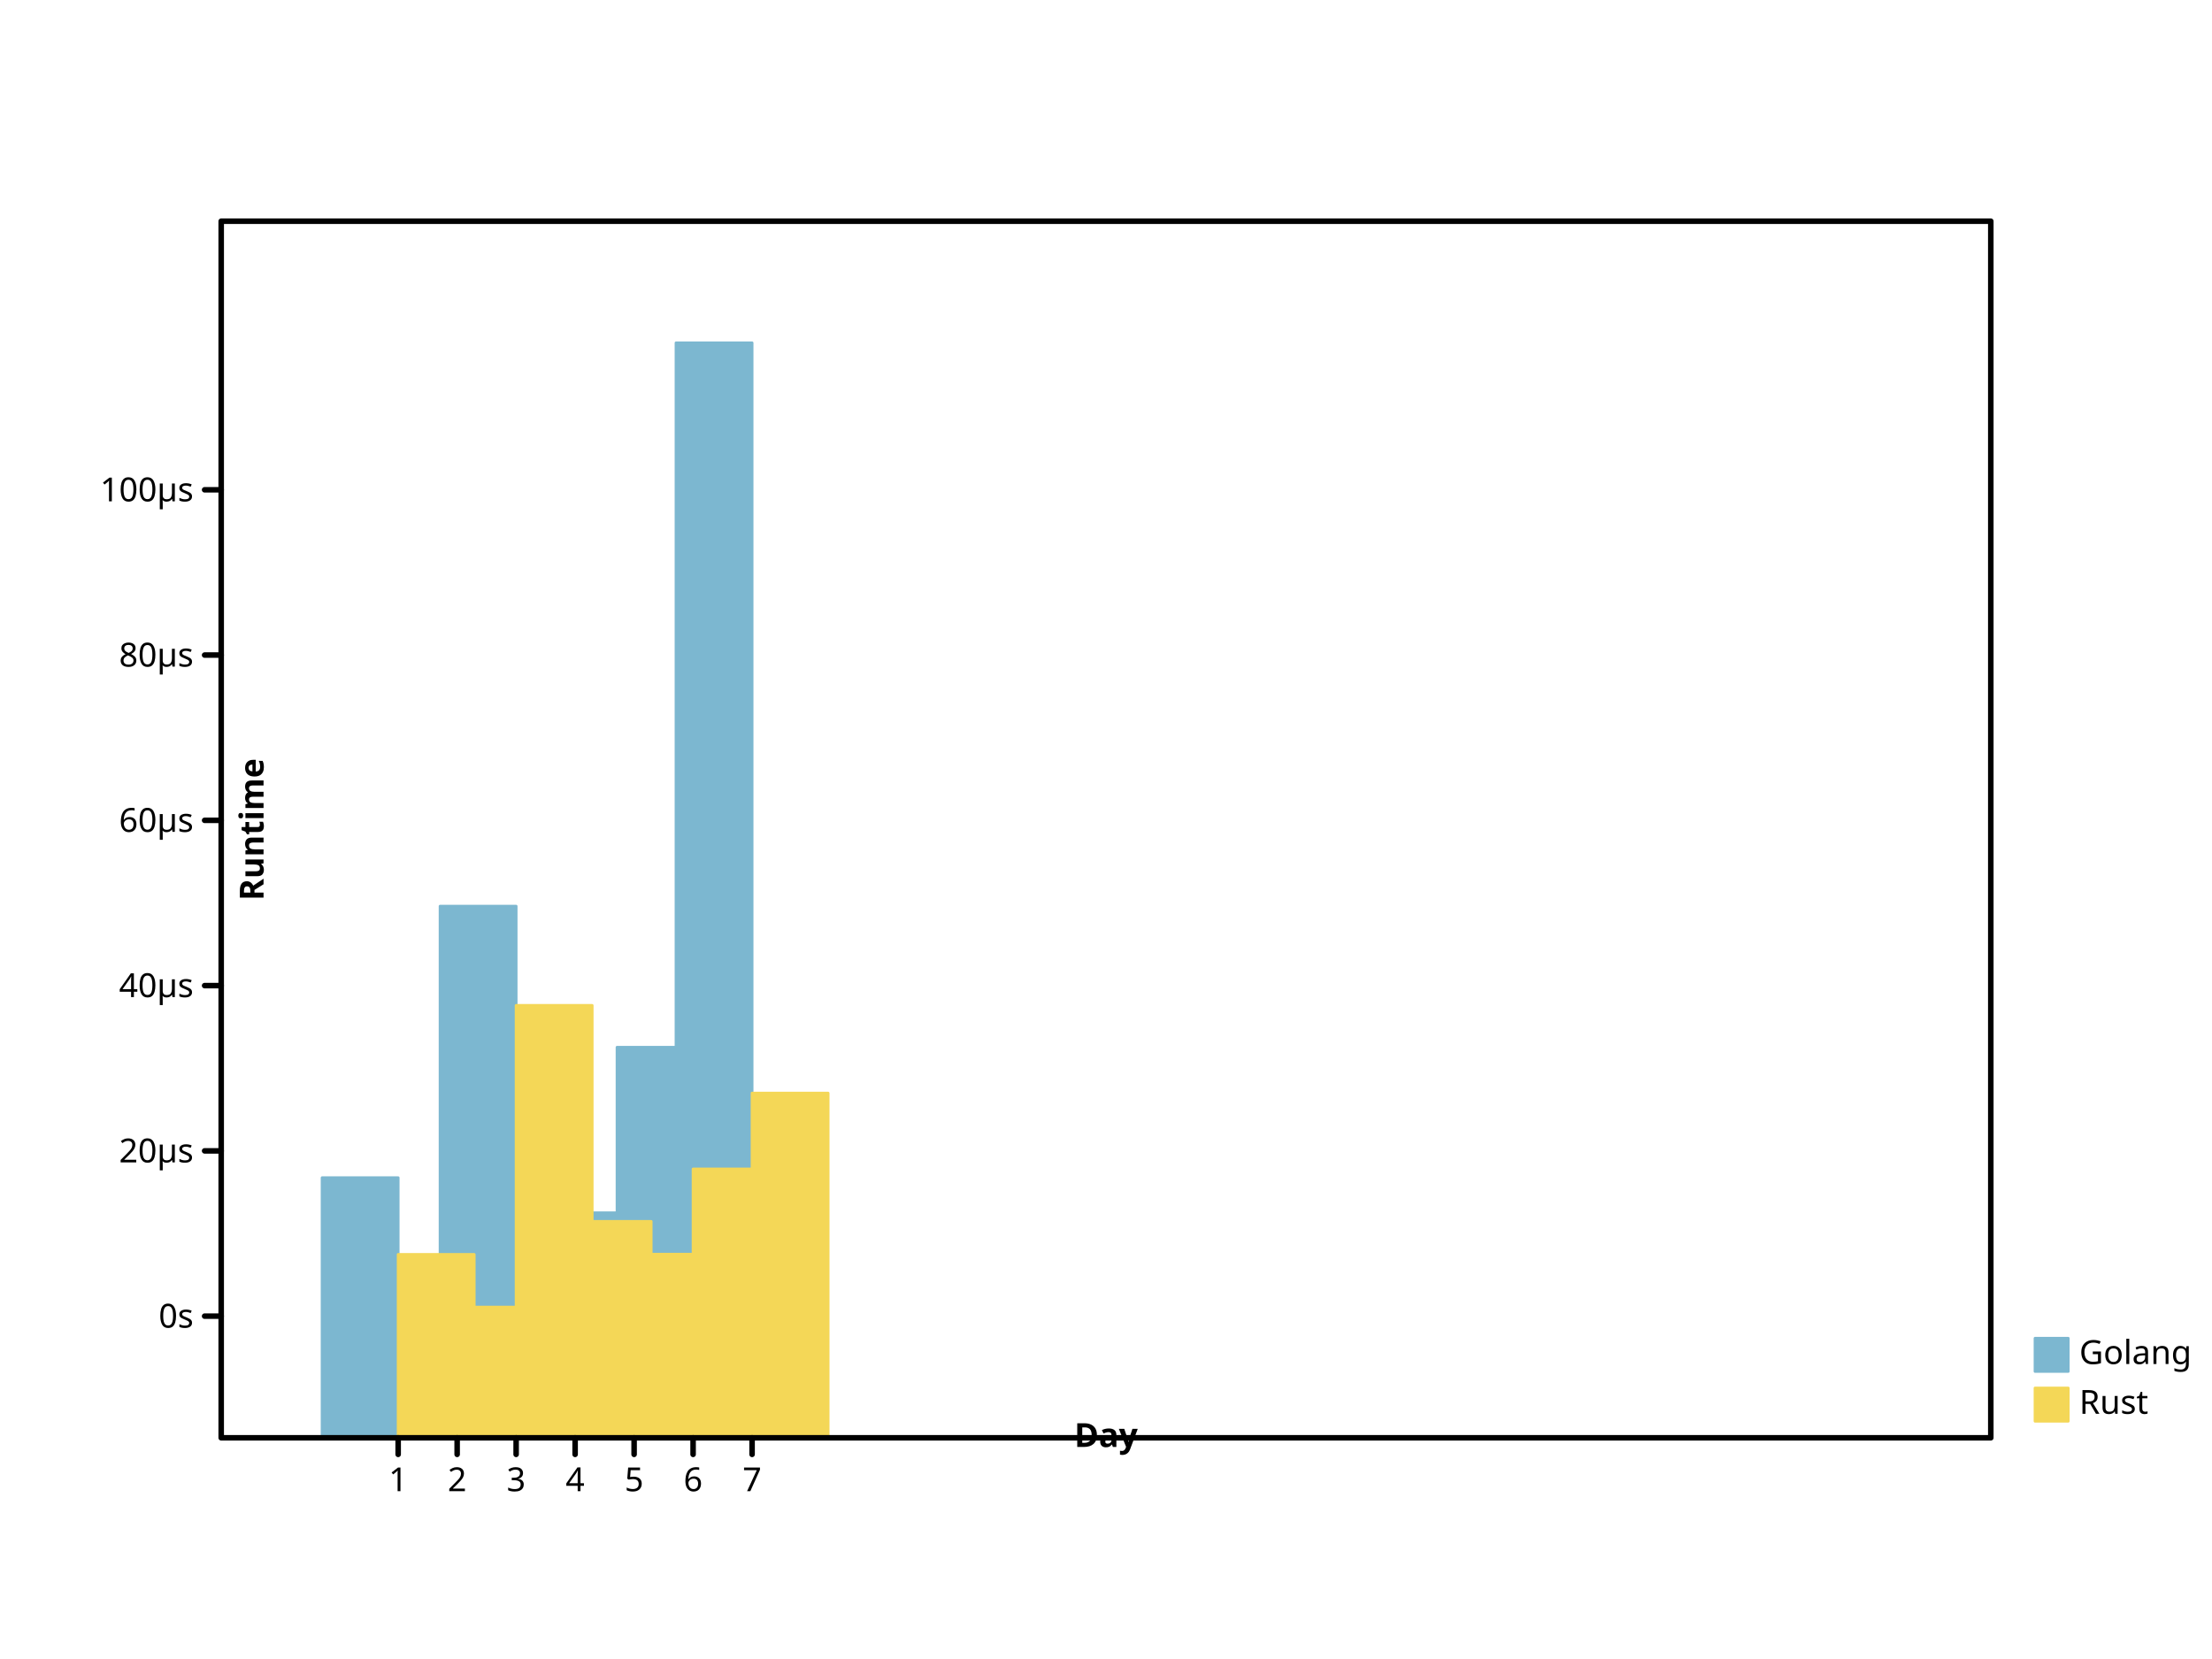
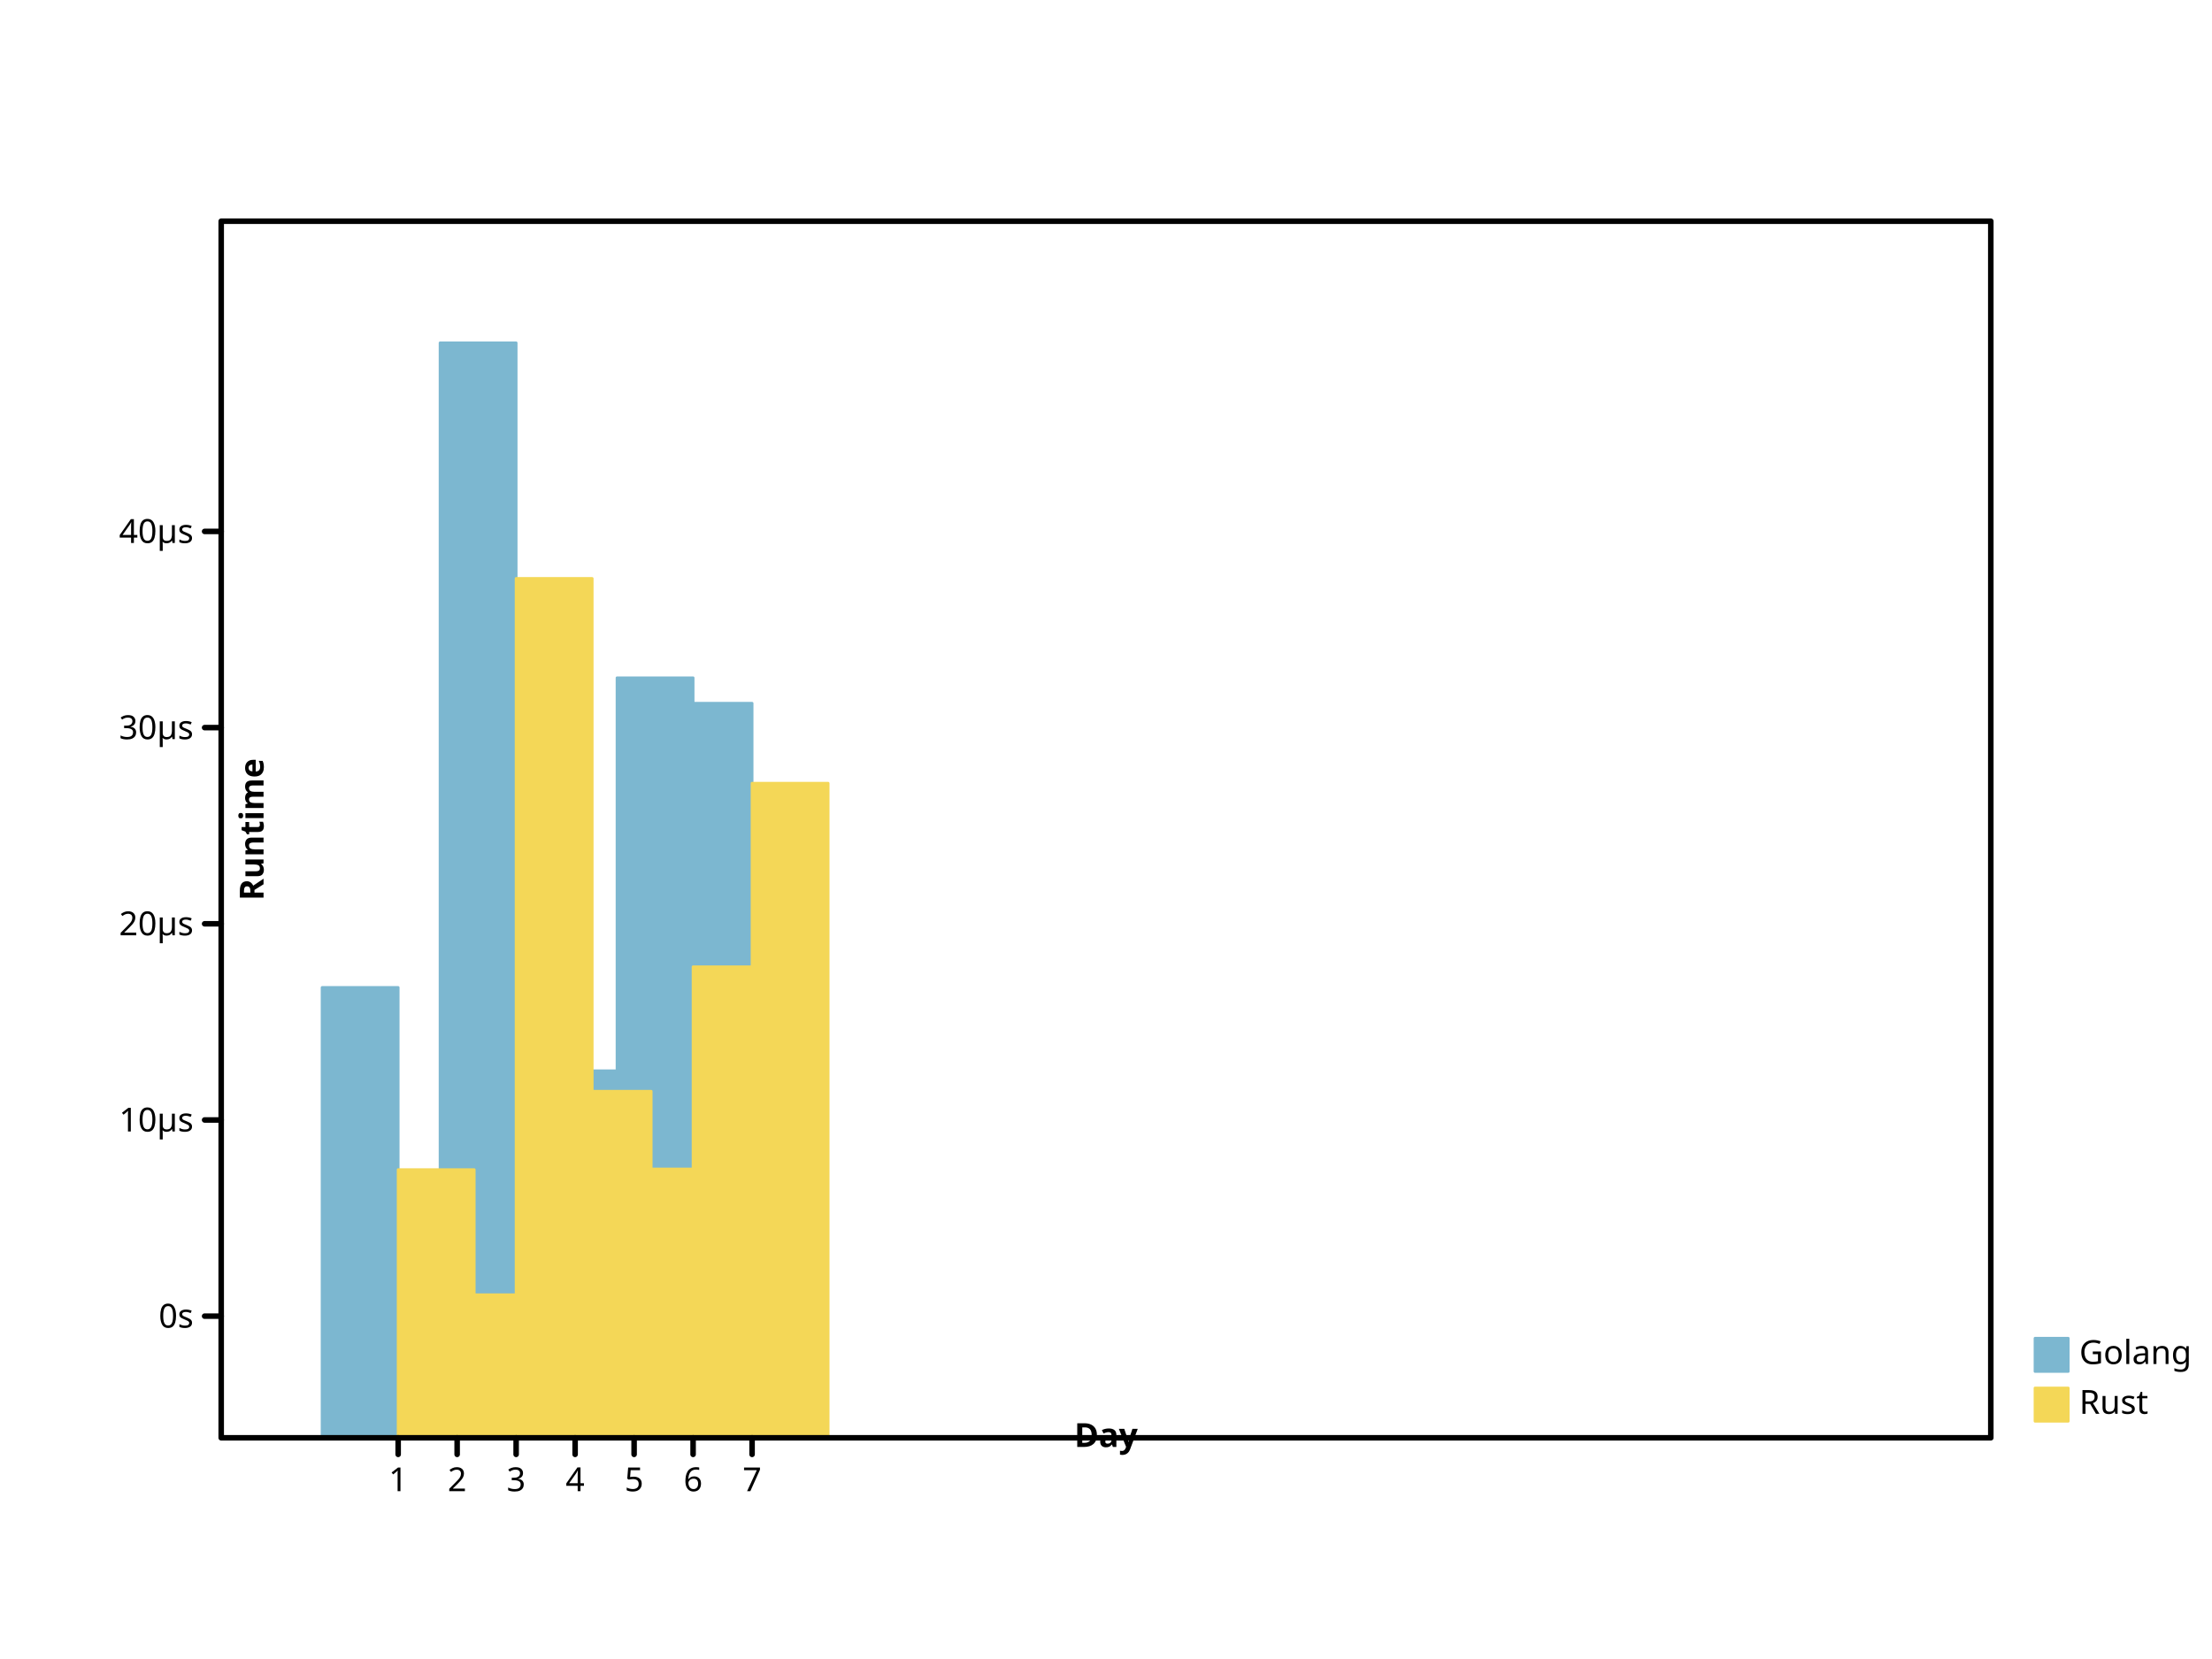
- <svg xmlns="http://www.w3.org/2000/svg" viewbox="0 0 800 600" preserveAspectRatio="xMidYMid meet" width="800" height="600">
+ <svg xmlns="http://www.w3.org/2000/svg" width="800" height="600" viewbox="0 0 800 600" preserveAspectRatio="xMidYMid meet">
  <defs>
    <marker refX="5" refY="5" markerUnits="userSpaceOnUse" markerWidth="2%" markerHeight="2%" id="circle" viewBox="0 0 10 10 ">
-       <circle stroke="black" cx="5" cy="5" r="3" fill="none" />
+       <circle fill="none" stroke="black" cx="5" cy="5" r="3" />
    </marker>
-     <marker refX="5" refY="5" markerUnits="userSpaceOnUse" markerWidth="2%" markerHeight="2%" id="filled-circle" viewBox="0 0 10 10 ">
-       <circle r="3" fill="black" stroke="none" cx="5" cy="5" />
+     <marker viewBox="0 0 10 10 " refX="5" refY="5" markerUnits="userSpaceOnUse" markerWidth="2%" markerHeight="2%" id="filled-circle">
+       <circle cy="5" r="3" fill="black" stroke="none" cx="5" />
    </marker>
    <marker viewBox="0 0 10 10 " refX="5" refY="5" markerUnits="userSpaceOnUse" markerWidth="2%" markerHeight="2%" id="square">
-       <rect width="6" height="6" fill="none" stroke="black" x="2" y="2" />
+       <rect y="2" width="6" height="6" fill="none" stroke="black" x="2" />
    </marker>
-     <marker id="filled-square" viewBox="0 0 10 10 " refX="5" refY="5" markerUnits="userSpaceOnUse" markerWidth="2%" markerHeight="2%">
-       <rect y="2" width="6" height="6" fill="black" stroke="none" x="2" />
+     <marker refY="5" markerUnits="userSpaceOnUse" markerWidth="2%" markerHeight="2%" id="filled-square" viewBox="0 0 10 10 " refX="5">
+       <rect x="2" y="2" width="6" height="6" fill="black" stroke="none" />
    </marker>
  </defs>
-   <g stroke-width="1px" stroke-linecap="round" stroke-linejoin="round" transform="translate(80 520 )scale(1 -1 )" fill="hsl(198, 47%, 65%)" stroke="hsl(198, 47%, 65%)">
-     <rect vector-effect="non-scaling-stroke" x="3.650000e+01" y="0" width="2.750000e+01" height="9.406755e+01" />
-     <rect width="2.750000e+01" height="5.744260e+01" vector-effect="non-scaling-stroke" x="5.783333e+01" y="0" />
-     <rect vector-effect="non-scaling-stroke" x="7.916667e+01" y="0" width="2.750000e+01" height="1.922690e+02" />
-     <rect vector-effect="non-scaling-stroke" x="1.005000e+02" y="0" width="2.750000e+01" height="1.042496e+02" />
-     <rect vector-effect="non-scaling-stroke" x="1.218333e+02" y="0" width="2.750000e+01" height="8.136911e+01" />
-     <rect vector-effect="non-scaling-stroke" x="1.431667e+02" y="0" width="2.750000e+01" height="1.412422e+02" />
-     <rect width="2.750000e+01" height="396" vector-effect="non-scaling-stroke" x="1.645000e+02" y="0" />
+   <g stroke-linecap="round" stroke-linejoin="round" transform="translate(80 520 )scale(1 -1 )" fill="hsl(198, 47%, 65%)" stroke="hsl(198, 47%, 65%)" stroke-width="1px">
+     <rect vector-effect="non-scaling-stroke" x="3.650000e+01" y="0" width="2.750000e+01" height="1.628635e+02" />
+     <rect vector-effect="non-scaling-stroke" x="5.783333e+01" y="0" width="2.750000e+01" height="7.591357e+01" />
+     <rect height="396" vector-effect="non-scaling-stroke" x="7.916667e+01" y="0" width="2.750000e+01" />
+     <rect x="1.005000e+02" y="0" width="2.750000e+01" height="1.870364e+02" vector-effect="non-scaling-stroke" />
+     <rect height="1.327166e+02" vector-effect="non-scaling-stroke" x="1.218333e+02" y="0" width="2.750000e+01" />
+     <rect vector-effect="non-scaling-stroke" x="1.431667e+02" y="0" width="2.750000e+01" height="2.748590e+02" />
+     <rect y="0" width="2.750000e+01" height="2.656496e+02" vector-effect="non-scaling-stroke" x="1.645000e+02" />
  </g>
  <g stroke-linecap="round" stroke-linejoin="round" transform="translate(80 520 )scale(1 -1 )" fill="hsl(49, 88%, 65%)" stroke="hsl(49, 88%, 65%)" stroke-width="1px">
-     <rect vector-effect="non-scaling-stroke" x="64" y="0" width="2.750000e+01" height="6.631567e+01" />
-     <rect height="4.725754e+01" vector-effect="non-scaling-stroke" x="8.533333e+01" y="0" width="2.750000e+01" />
-     <rect vector-effect="non-scaling-stroke" x="1.066667e+02" y="0" width="2.750000e+01" height="1.563763e+02" />
-     <rect vector-effect="non-scaling-stroke" x="128" y="0" width="2.750000e+01" height="7.825800e+01" />
-     <rect x="1.493333e+02" y="0" width="2.750000e+01" height="6.641130e+01" vector-effect="non-scaling-stroke" />
-     <rect width="2.750000e+01" height="9.721750e+01" vector-effect="non-scaling-stroke" x="1.706667e+02" y="0" />
-     <rect y="0" width="2.750000e+01" height="1.246616e+02" vector-effect="non-scaling-stroke" x="192" />
+     <rect height="9.697880e+01" vector-effect="non-scaling-stroke" x="64" y="0" width="2.750000e+01" />
+     <rect width="2.750000e+01" height="5.173361e+01" vector-effect="non-scaling-stroke" x="8.533333e+01" y="0" />
+     <rect width="2.750000e+01" height="3.107884e+02" vector-effect="non-scaling-stroke" x="1.066667e+02" y="0" />
+     <rect x="128" y="0" width="2.750000e+01" height="1.253306e+02" vector-effect="non-scaling-stroke" />
+     <rect y="0" width="2.750000e+01" height="9.720584e+01" vector-effect="non-scaling-stroke" x="1.493333e+02" />
+     <rect width="2.750000e+01" height="1.703417e+02" vector-effect="non-scaling-stroke" x="1.706667e+02" y="0" />
+     <rect vector-effect="non-scaling-stroke" x="192" y="0" width="2.750000e+01" height="2.367301e+02" />
  </g>
-   <g font-weight="normal" dominant-baseline="hanging" fill="hsl(198, 47%, 65%)" stroke="hsl(198, 47%, 65%)" stroke-width="1px" stroke-linecap="round" font-family="sans-serif" text-anchor="start" stroke-linejoin="round" font-size="12px" font-style="normal">
-     <rect vector-effect="non-scaling-stroke" x="736" y="484" width="12" height="12" />
+   <g fill="hsl(198, 47%, 65%)" stroke="hsl(198, 47%, 65%)" dominant-baseline="hanging" font-style="normal" font-weight="normal" stroke-linecap="round" font-family="sans-serif" text-anchor="start" stroke-width="1px" stroke-linejoin="round" font-size="12px">
+     <rect x="736" y="484" width="12" height="12" vector-effect="non-scaling-stroke" />
    <g fill="black" stroke="black">
-       <text vector-effect="non-scaling-stroke" x="752" y="484" dominant-baseline="hanging" stroke="none">Golang</text>
+       <text x="752" y="484" dominant-baseline="hanging" stroke="none" vector-effect="non-scaling-stroke">Golang</text>
    </g>
-     <g font-size="12px" fill="hsl(49, 88%, 65%)" font-weight="normal" text-anchor="start" font-family="sans-serif" stroke="hsl(49, 88%, 65%)" stroke-width="1px" stroke-linejoin="round" stroke-linecap="round" font-style="normal" dominant-baseline="hanging">
-       <rect y="502" width="12" height="12" vector-effect="non-scaling-stroke" x="736" />
+     <g stroke-linejoin="round" font-style="normal" stroke-width="1px" stroke-linecap="round" font-size="12px" font-weight="normal" text-anchor="start" stroke="hsl(49, 88%, 65%)" dominant-baseline="hanging" fill="hsl(49, 88%, 65%)" font-family="sans-serif">
+       <rect height="12" vector-effect="non-scaling-stroke" x="736" y="502" width="12" />
      <g fill="black" stroke="black">
-         <text y="502" dominant-baseline="hanging" stroke="none" vector-effect="non-scaling-stroke" x="752">Rust</text>
-         <g font-weight="normal" text-anchor="start" stroke-linejoin="round" dominant-baseline="hanging" font-size="12px" font-style="normal" font-family="sans-serif" stroke-width="2px" stroke-linecap="round" fill="none">
-           <rect y="80" width="640" height="440" vector-effect="non-scaling-stroke" x="80" />
+         <text stroke="none" vector-effect="non-scaling-stroke" x="752" y="502" dominant-baseline="hanging">Rust</text>
+         <g font-family="sans-serif" font-style="normal" dominant-baseline="hanging" font-weight="normal" stroke-linejoin="round" fill="none" stroke-width="2px" font-size="12px" text-anchor="start" stroke-linecap="round">
+           <rect height="440" vector-effect="non-scaling-stroke" x="80" y="80" width="640" />
        </g>
-         <g text-anchor="start" font-family="sans-serif" stroke="black" stroke-linecap="round" transform="translate(80 520 )scale(1 -1 )" font-weight="normal" stroke-width="2px" stroke-linejoin="round" font-size="12px" font-style="normal" dominant-baseline="hanging" fill="none">
-           <path vector-effect="non-scaling-stroke" d="M64,0 L64,-6 M8.533333e+01,0 L8.533333e+01,-6 M1.066667e+02,0 L1.066667e+02,-6 M128,0 L128,-6 M1.493333e+02,0 L1.493333e+02,-6 M1.706667e+02,0 L1.706667e+02,-6 M192,0 L192,-6 " />
+         <g stroke-linejoin="round" font-family="sans-serif" font-size="12px" stroke-width="2px" stroke="black" dominant-baseline="hanging" font-style="normal" font-weight="normal" text-anchor="start" transform="translate(80 520 )scale(1 -1 )" fill="none" stroke-linecap="round">
+           <path d="M64,0 L64,-6 M8.533333e+01,0 L8.533333e+01,-6 M1.066667e+02,0 L1.066667e+02,-6 M128,0 L128,-6 M1.493333e+02,0 L1.493333e+02,-6 M1.706667e+02,0 L1.706667e+02,-6 M192,0 L192,-6 " vector-effect="non-scaling-stroke" />
        </g>
-         <g font-size="12px" font-weight="normal" text-anchor="middle" dominant-baseline="hanging" fill="black" stroke-linecap="round" transform="translate(80 520 )scale(1 1 )" font-family="sans-serif" stroke="black" stroke-width="2px" stroke-linejoin="round" font-style="normal">
-           <text dominant-baseline="hanging" stroke="none" vector-effect="non-scaling-stroke" x="64" y="10">1</text>
-           <text y="10" dominant-baseline="hanging" stroke="none" vector-effect="non-scaling-stroke" x="8.533333e+01">2</text>
-           <text vector-effect="non-scaling-stroke" x="1.066667e+02" y="10" dominant-baseline="hanging" stroke="none">3</text>
-           <text x="128" y="10" dominant-baseline="hanging" stroke="none" vector-effect="non-scaling-stroke">4</text>
-           <text dominant-baseline="hanging" stroke="none" vector-effect="non-scaling-stroke" x="1.493333e+02" y="10">5</text>
+         <g fill="black" stroke="black" dominant-baseline="hanging" text-anchor="middle" stroke-linejoin="round" transform="translate(80 520 )scale(1 1 )" font-family="sans-serif" font-size="12px" font-style="normal" font-weight="normal" stroke-width="2px" stroke-linecap="round">
+           <text stroke="none" vector-effect="non-scaling-stroke" x="64" y="10" dominant-baseline="hanging">1</text>
+           <text vector-effect="non-scaling-stroke" x="8.533333e+01" y="10" dominant-baseline="hanging" stroke="none">2</text>
+           <text dominant-baseline="hanging" stroke="none" vector-effect="non-scaling-stroke" x="1.066667e+02" y="10">3</text>
+           <text vector-effect="non-scaling-stroke" x="128" y="10" dominant-baseline="hanging" stroke="none">4</text>
+           <text y="10" dominant-baseline="hanging" stroke="none" vector-effect="non-scaling-stroke" x="1.493333e+02">5</text>
          <text vector-effect="non-scaling-stroke" x="1.706667e+02" y="10" dominant-baseline="hanging" stroke="none">6</text>
-           <text stroke="none" vector-effect="non-scaling-stroke" x="192" y="10" dominant-baseline="hanging">7</text>
+           <text y="10" dominant-baseline="hanging" stroke="none" vector-effect="non-scaling-stroke" x="192">7</text>
        </g>
-         <g font-size="12px" stroke-width="2px" text-anchor="middle" stroke="black" transform="translate(80 520 )scale(1 1 )rotate(0 0 0 )" font-family="sans-serif" stroke-linecap="round" stroke-linejoin="round" font-style="normal" dominant-baseline="baseline" fill="black" font-weight="bold">
-           <text vector-effect="non-scaling-stroke" x="320" y="-6" dominant-baseline="baseline" stroke="none">Day</text>
+         <g font-family="sans-serif" font-size="12px" font-weight="bold" stroke="black" dominant-baseline="baseline" stroke-width="2px" stroke-linecap="round" stroke-linejoin="round" fill="black" font-style="normal" text-anchor="middle" transform="translate(80 520 )scale(1 1 )rotate(0 0 0 )">
+           <text y="-6" dominant-baseline="baseline" stroke="none" vector-effect="non-scaling-stroke" x="320">Day</text>
        </g>
-         <g text-anchor="middle" stroke-width="2px" stroke-linejoin="round" font-size="12px" dominant-baseline="baseline" transform="translate(80 520 )scale(1 -1 )" font-weight="bold" fill="black" stroke="black" stroke-linecap="round" font-style="normal" font-family="sans-serif">
-           <path vector-effect="non-scaling-stroke" d="M0,44 L-6,44 M0,1.037714e+02 L-6,1.037714e+02 M0,1.635429e+02 L-6,1.635429e+02 M0,2.233143e+02 L-6,2.233143e+02 M0,2.830858e+02 L-6,2.830858e+02 M0,3.428572e+02 L-6,3.428572e+02 " />
+         <g font-weight="bold" stroke-linejoin="round" transform="translate(80 520 )scale(1 -1 )" stroke="black" dominant-baseline="baseline" font-family="sans-serif" fill="black" font-size="12px" font-style="normal" text-anchor="middle" stroke-width="2px" stroke-linecap="round">
+           <path vector-effect="non-scaling-stroke" d="M0,44 L-6,44 M0,1.149506e+02 L-6,1.149506e+02 M0,1.859012e+02 L-6,1.859012e+02 M0,2.568517e+02 L-6,2.568517e+02 M0,3.278023e+02 L-6,3.278023e+02 " />
        </g>
-         <g stroke="black" stroke-linecap="round" stroke-linejoin="round" transform="translate(80 520 )scale(1 1 )" text-anchor="end" dominant-baseline="middle" fill="black" font-style="normal" font-family="sans-serif" font-weight="normal" stroke-width="2px" font-size="12px">
-           <text x="-10" y="-44" dominant-baseline="middle" stroke="none" vector-effect="non-scaling-stroke">0s</text>
-           <text x="-10" y="-1.037714e+02" dominant-baseline="middle" stroke="none" vector-effect="non-scaling-stroke">20µs</text>
-           <text stroke="none" vector-effect="non-scaling-stroke" x="-10" y="-1.635429e+02" dominant-baseline="middle">40µs</text>
-           <text dominant-baseline="middle" stroke="none" vector-effect="non-scaling-stroke" x="-10" y="-2.233143e+02">60µs</text>
-           <text dominant-baseline="middle" stroke="none" vector-effect="non-scaling-stroke" x="-10" y="-2.830858e+02">80µs</text>
-           <text dominant-baseline="middle" stroke="none" vector-effect="non-scaling-stroke" x="-10" y="-3.428572e+02">100µs</text>
+         <g dominant-baseline="middle" stroke-width="2px" stroke-linecap="round" font-size="12px" stroke="black" text-anchor="end" transform="translate(80 520 )scale(1 1 )" fill="black" stroke-linejoin="round" font-family="sans-serif" font-style="normal" font-weight="normal">
+           <text y="-44" dominant-baseline="middle" stroke="none" vector-effect="non-scaling-stroke" x="-10">0s</text>
+           <text vector-effect="non-scaling-stroke" x="-10" y="-1.149506e+02" dominant-baseline="middle" stroke="none">10µs</text>
+           <text stroke="none" vector-effect="non-scaling-stroke" x="-10" y="-1.859012e+02" dominant-baseline="middle">20µs</text>
+           <text stroke="none" vector-effect="non-scaling-stroke" x="-10" y="-2.568517e+02" dominant-baseline="middle">30µs</text>
+           <text stroke="none" vector-effect="non-scaling-stroke" x="-10" y="-3.278023e+02" dominant-baseline="middle">40µs</text>
        </g>
-         <g font-style="normal" stroke-linejoin="round" text-anchor="middle" font-size="12px" dominant-baseline="hanging" fill="black" stroke="black" stroke-width="2px" font-family="sans-serif" font-weight="bold" stroke-linecap="round" transform="translate(80 520 )scale(1 1 )rotate(-90 0 0 )">
-           <text vector-effect="non-scaling-stroke" x="220" y="6" dominant-baseline="hanging" stroke="none">Runtime</text>
+         <g stroke="black" dominant-baseline="hanging" text-anchor="middle" font-family="sans-serif" font-style="normal" fill="black" font-weight="bold" stroke-width="2px" stroke-linecap="round" stroke-linejoin="round" font-size="12px" transform="translate(80 520 )scale(1 1 )rotate(-90 0 0 )">
+           <text stroke="none" vector-effect="non-scaling-stroke" x="220" y="6" dominant-baseline="hanging">Runtime</text>
        </g>
      </g>
    </g>
  </g>
</svg>
